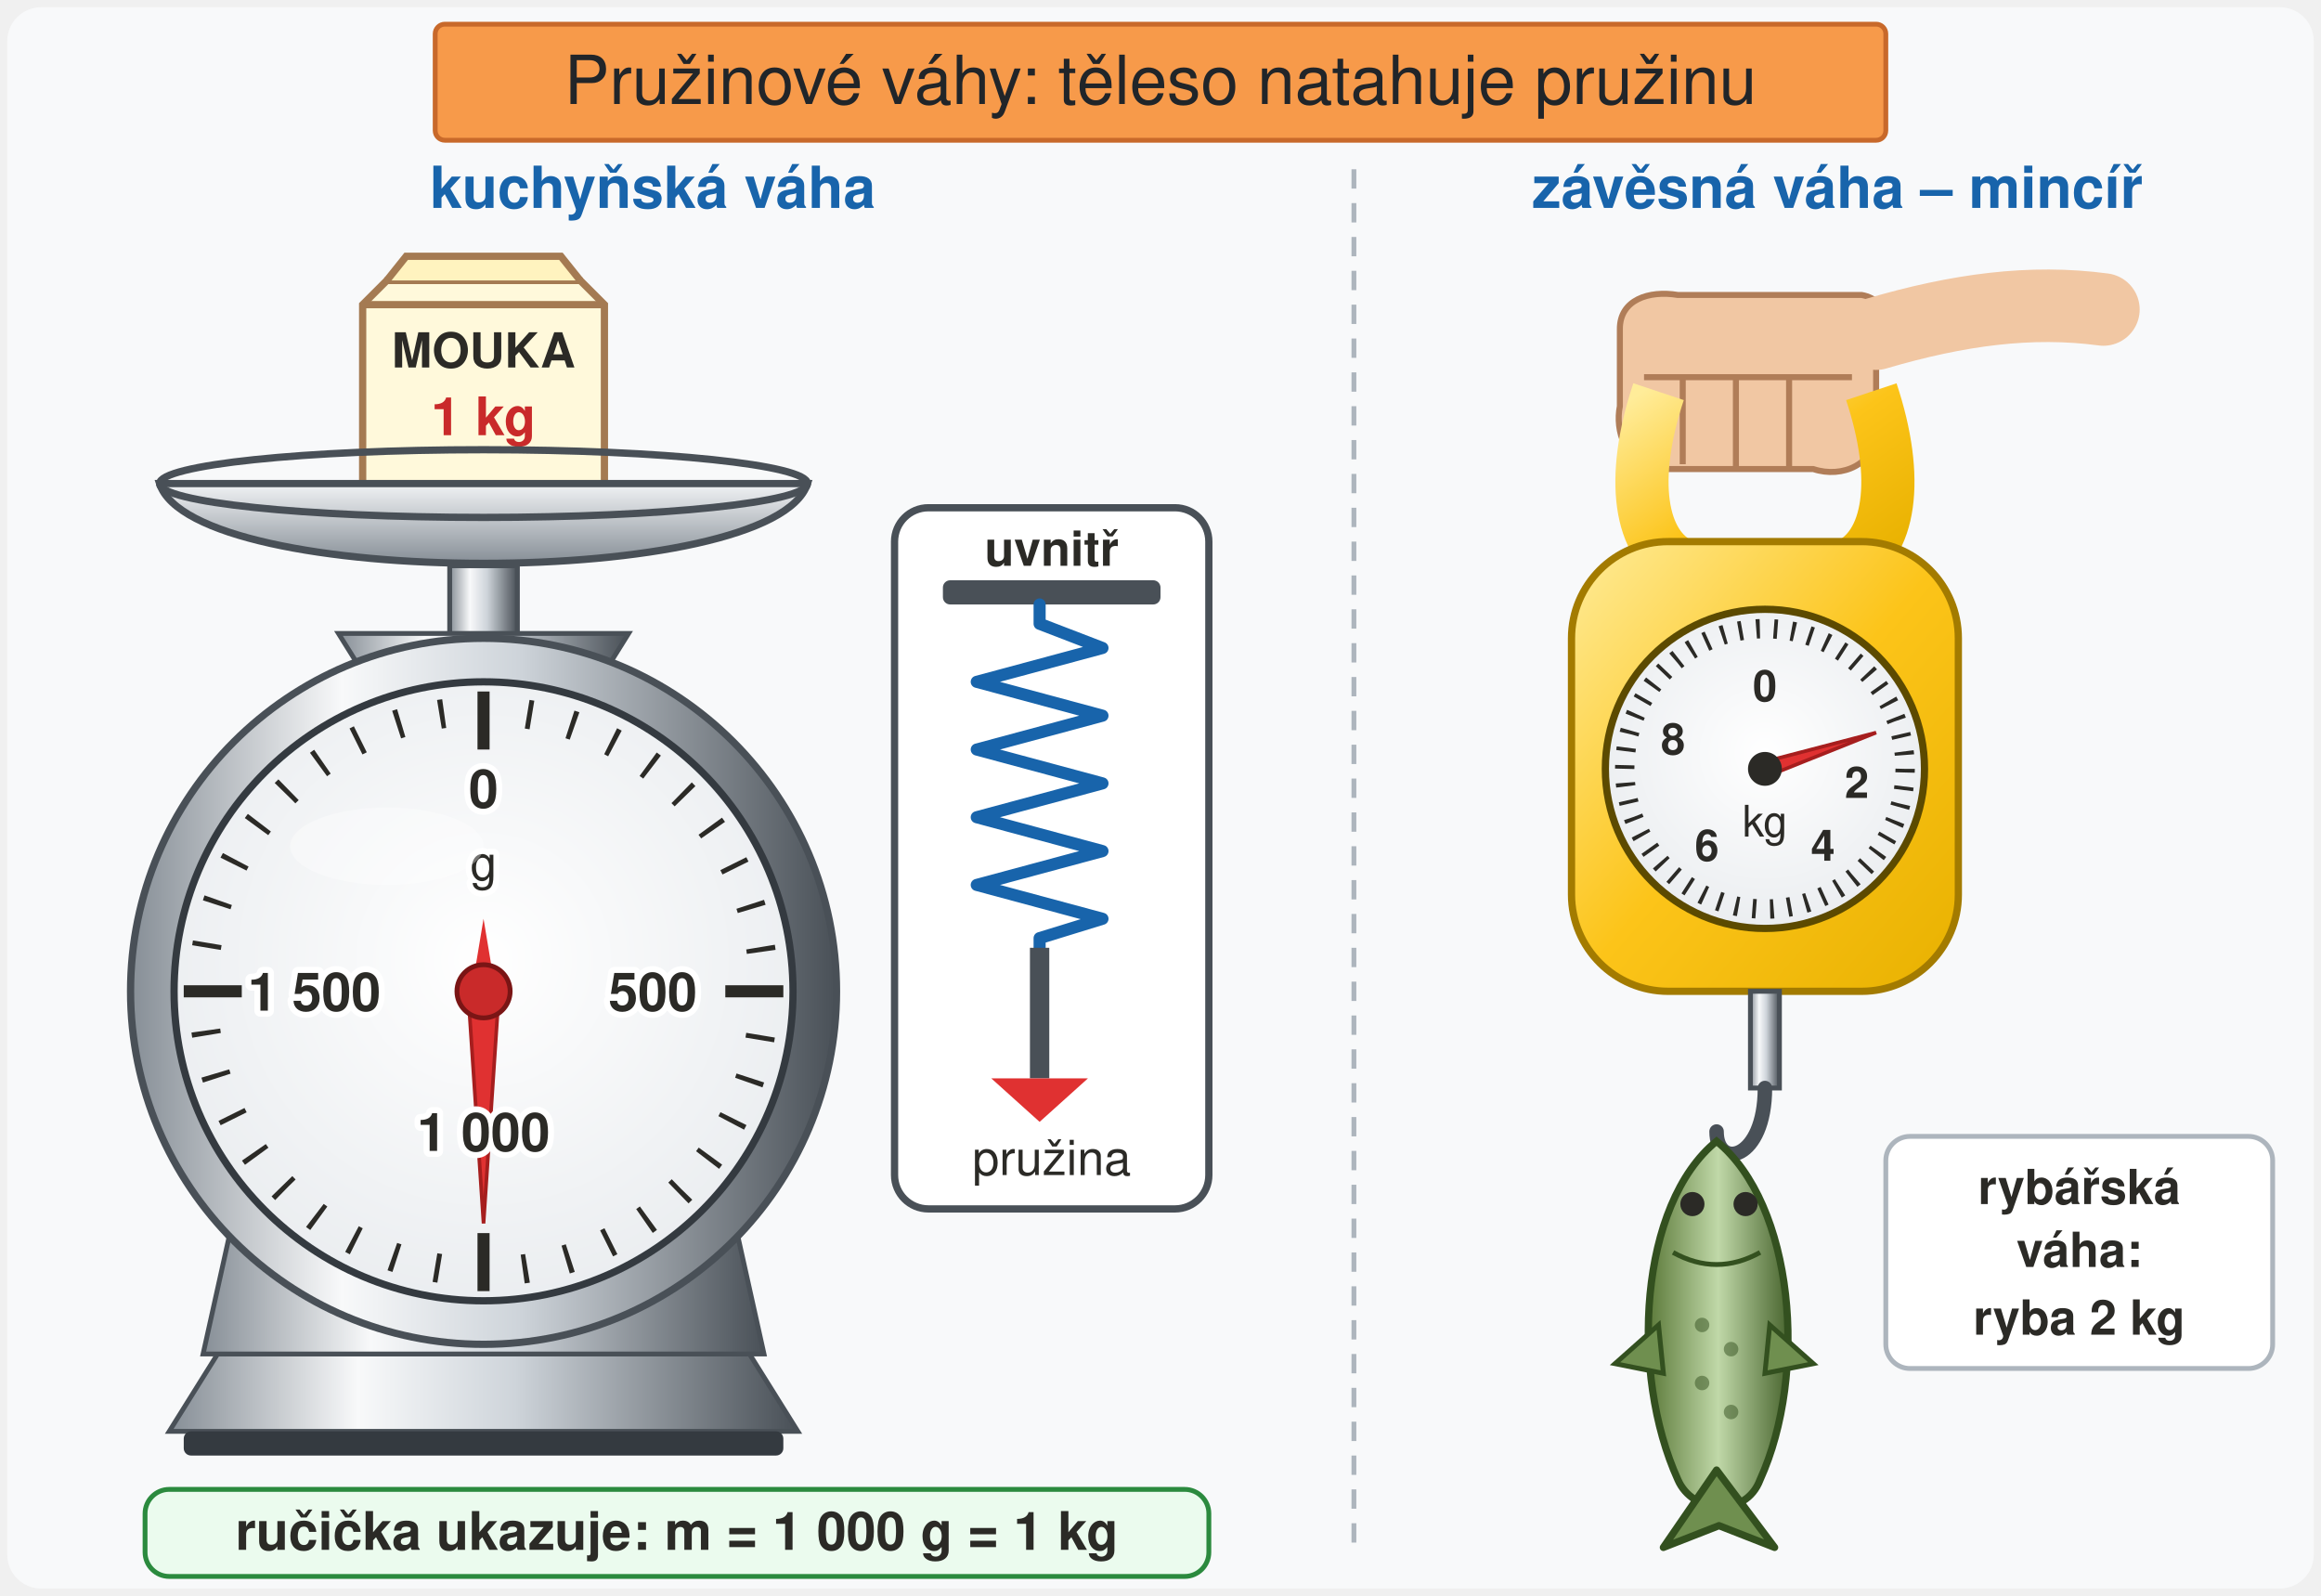
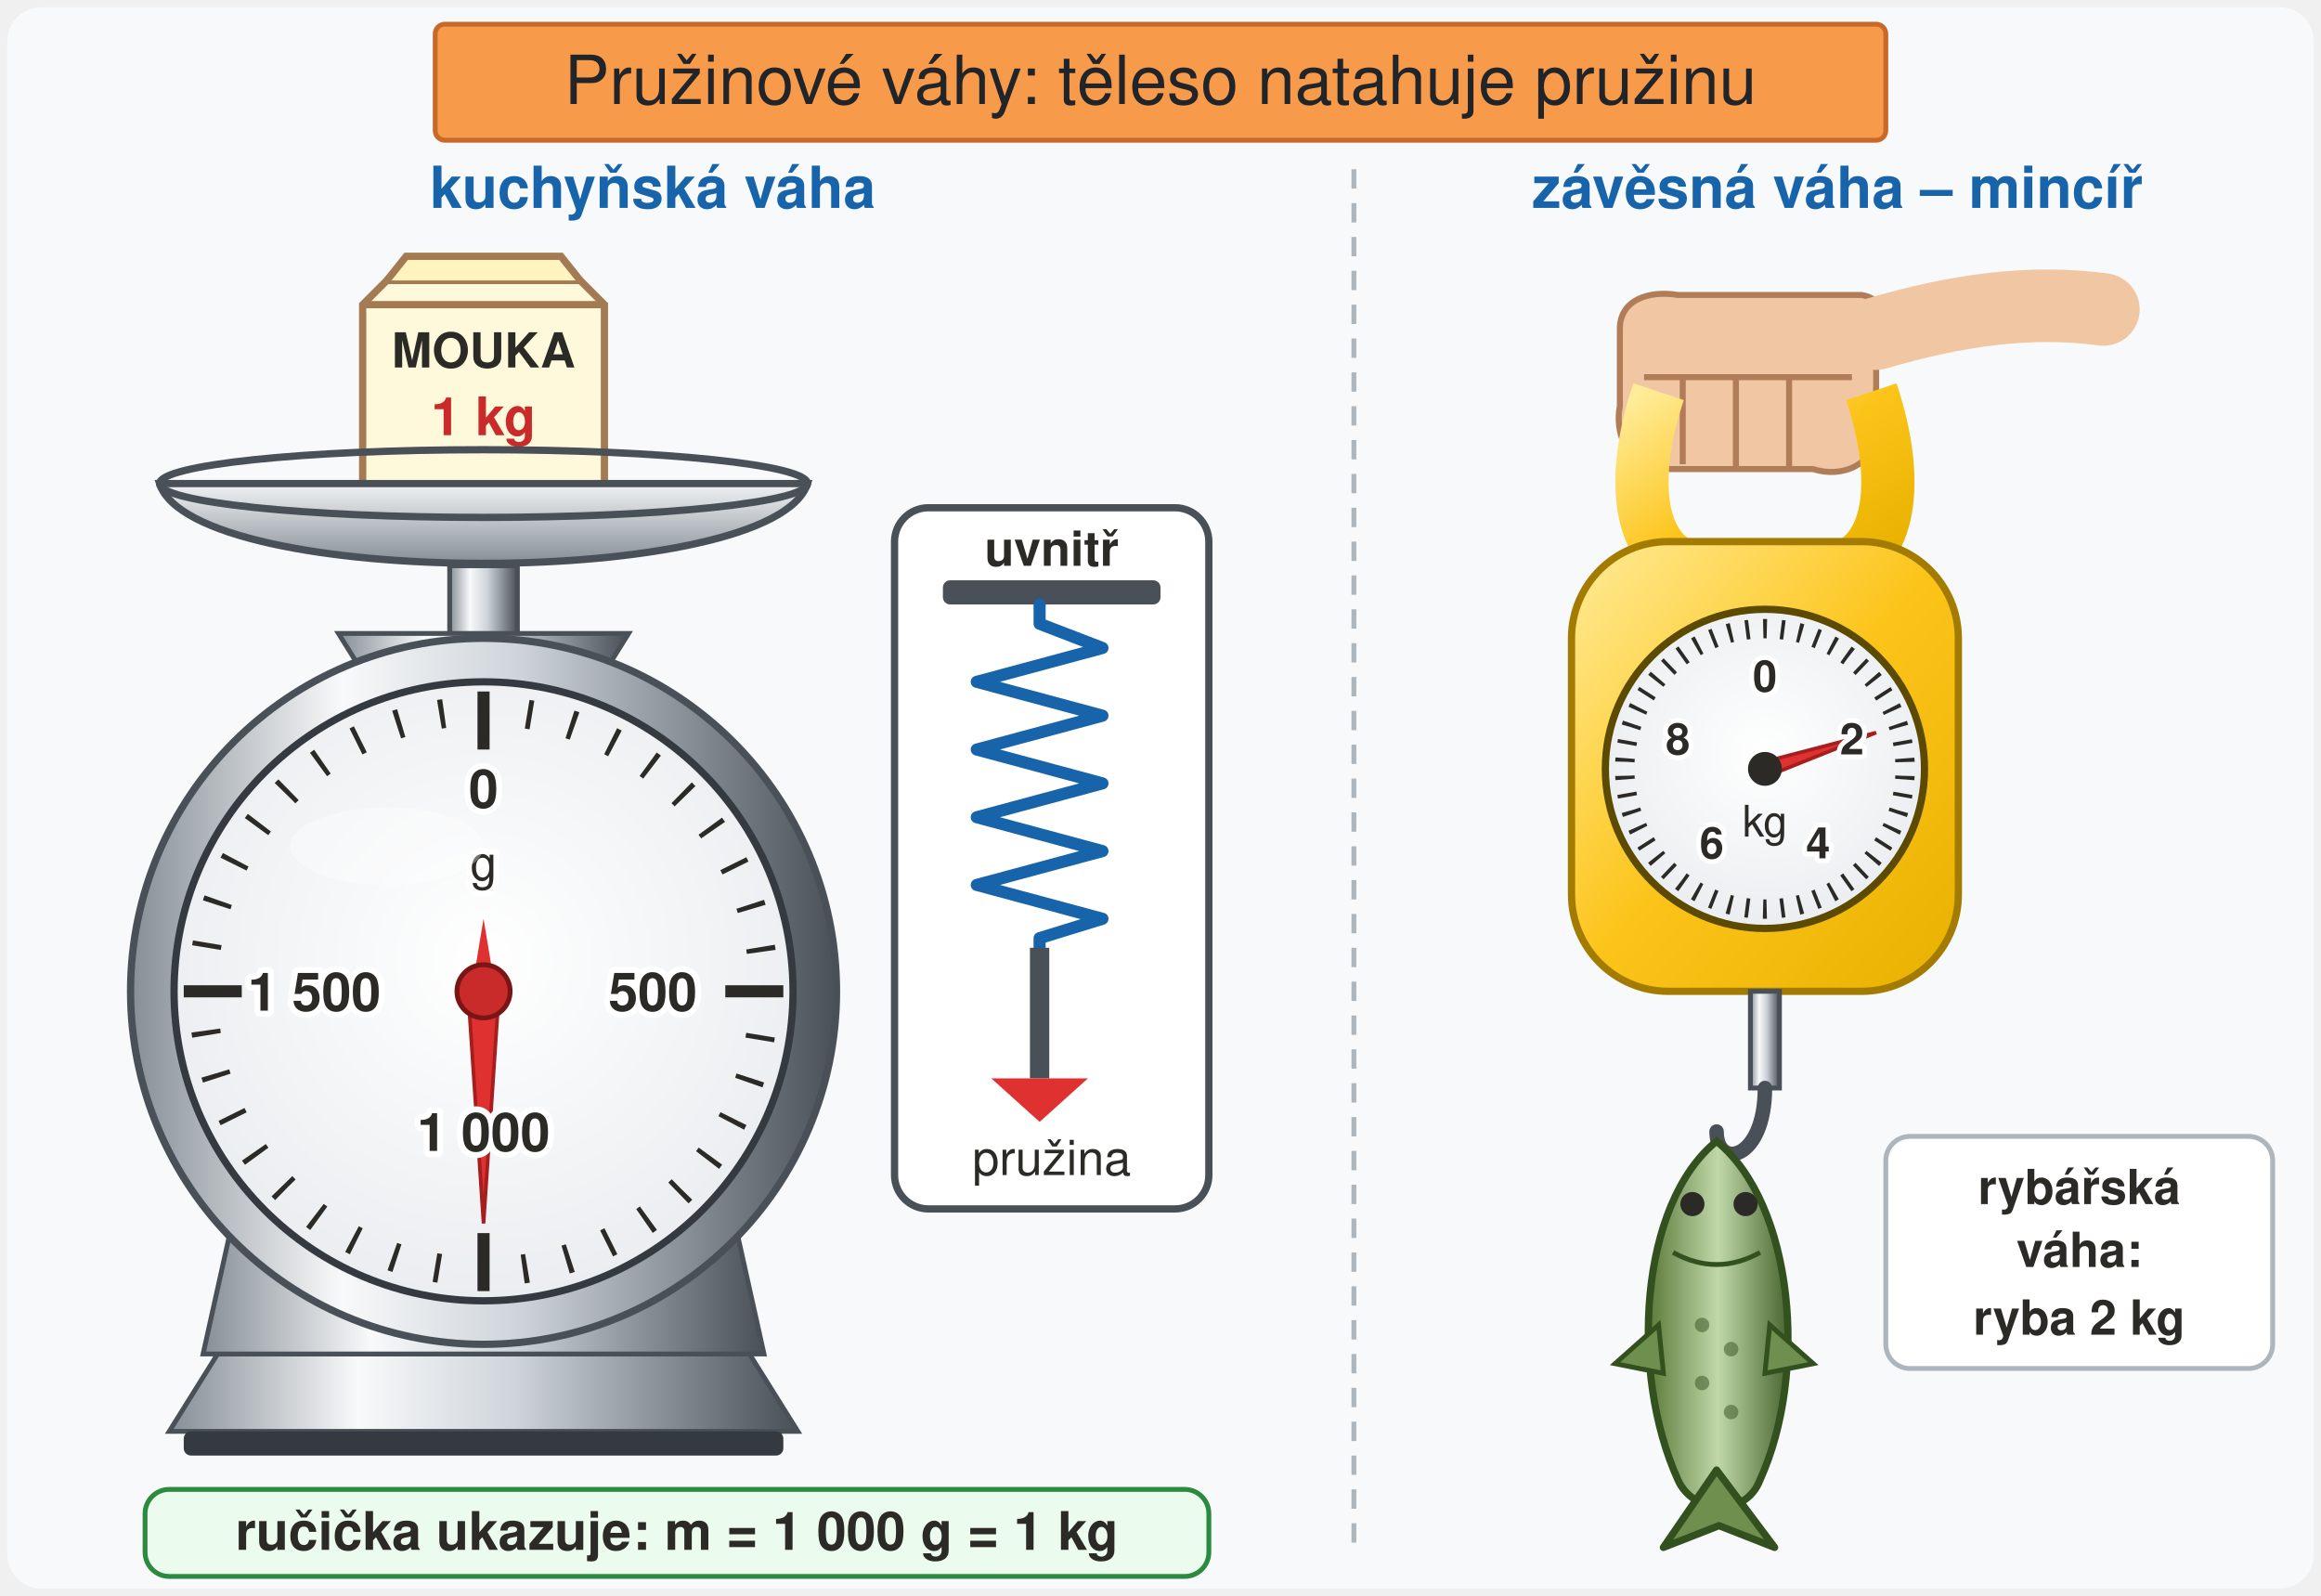
<svg xmlns="http://www.w3.org/2000/svg" xml:space="preserve" viewBox="0 0 960 660" font-family="'Segoe UI', Helvetica, Arial, sans-serif" role="img" aria-label="Pružinové váhy. Vlevo kuchyňská váha s miskou a kulatou stupnicí od 0 do 2 000 g. Do misky dopadne balíček mouky, miska klesne, pružina uvnitř váhy se natáhne a ručička se otočí na 1 000 g: m = 1 000 g = 1 kg. Vpravo závěsná váha mincíř: ruka ji drží za oko, na háčku visí ryba a ručička ukazuje 2 kg.">
  <style>
/* Vážení mouky (10 s, smyčka). Bez animace (prefers-reduced-motion) zůstává koncový stav z atributů: mouka v misce, ručička na 1 000 g, pružina natažená. */
.miska5 { animation: miska5 10s infinite; }
.mouka { animation: mouka 10s infinite; }
.rucicka { transform-box: view-box; transform-origin: 200px 410px; animation: rucicka 10s infinite; }
.pruzina { transform-box: view-box; transform-origin: 430px 236px; animation: pruzina 10s infinite; }
.tahlo { animation: tahlo 10s infinite; }
.vysl5 { animation: vysl5 10s infinite; }
@keyframes miska5 { 0%, 18% { transform: translateY(0px); } 30%, 88% { transform: translateY(10px); } 96%, 100% { transform: translateY(0px); } }
- @keyframes mouka { 0%, 9% { transform: translateY(-60px); opacity: 0; } 12% { transform: translateY(-50px); opacity: 1; animation-timing-function: cubic-bezier(.55,0,1,.45); } 18%, 88% { transform: translateY(0px); opacity: 1; } 91%, 100% { transform: translateY(0px); opacity: 0; } }
+ @keyframes mouka { 0%, 9% { transform: translateY(-12px); opacity: 0; } 12% { transform: translateY(-10px); opacity: 1; animation-timing-function: cubic-bezier(.55,0,1,.45); } 18%, 88% { transform: translateY(0px); opacity: 1; } 91%, 100% { transform: translateY(0px); opacity: 0; } }
@keyframes rucicka { 0%, 18% { transform: rotate(-180deg); } 30%, 88% { transform: rotate(0deg); } 96%, 100% { transform: rotate(-180deg); } }
@keyframes pruzina { 0%, 18% { transform: scaleY(0.7); } 30%, 88% { transform: scaleY(1); } 96%, 100% { transform: scaleY(0.7); } }
@keyframes tahlo { 0%, 18% { transform: translateY(-42px); } 30%, 88% { transform: translateY(0px); } 96%, 100% { transform: translateY(-42px); } }
@keyframes vysl5 { 0%, 30% { opacity: 0; } 33%, 88% { opacity: 1; } 90%, 100% { opacity: 0; } }
@media (prefers-reduced-motion: reduce) { .miska5, .mouka, .rucicka, .pruzina, .tahlo, .vysl5 { animation: none; } }
</style>
  <defs>
    <linearGradient id="chrom05" x1="0" y1="0" x2="1" y2="0">
      <stop offset="0" stop-color="#868e96" />
      <stop offset="0.3" stop-color="#f8f9fa" />
      <stop offset="0.55" stop-color="#ced4da" />
      <stop offset="1" stop-color="#495057" />
    </linearGradient>
    <linearGradient id="miskaG05" x1="0" y1="0" x2="0" y2="1">
      <stop offset="0" stop-color="#f1f3f5" />
      <stop offset="1" stop-color="#868e96" />
    </linearGradient>
    <radialGradient id="cifernik05" cx="0.5" cy="0.45" r="0.6">
      <stop offset="0" stop-color="#ffffff" />
      <stop offset="1" stop-color="#e9ecef" />
    </radialGradient>
    <linearGradient id="zluta05" x1="0" y1="0" x2="1" y2="1">
      <stop offset="0" stop-color="#ffec99" />
      <stop offset="0.5" stop-color="#fcc419" />
      <stop offset="1" stop-color="#e8b100" />
    </linearGradient>
    <linearGradient id="ryba05" x1="0" y1="0" x2="1" y2="0">
      <stop offset="0" stop-color="#5c7a3a" />
      <stop offset="0.5" stop-color="#c0d8a8" />
      <stop offset="1" stop-color="#4a6630" />
    </linearGradient>
  </defs>
  <rect x="3" y="3" width="954" height="654" rx="14" fill="#f8f9fa" />
  <rect x="180" y="10" width="600" height="48" rx="4" fill="#f79a4a" stroke="#c8692a" stroke-width="2" />
  <text x="480" y="43" font-size="28" fill="#212529" text-anchor="middle">Pružinové váhy: těleso natahuje pružinu</text>
  <line x1="560" y1="70" x2="560" y2="640" stroke="#adb5bd" stroke-width="2" stroke-dasharray="8 6" />
  <text x="270" y="86" font-size="24" font-weight="bold" fill="#1864ab" text-anchor="middle">kuchyňská váha</text>
  <text x="760" y="86" font-size="24" font-weight="bold" fill="#1864ab" text-anchor="middle">závěsná váha – mincíř</text>
  <path d="M90,560 L310,560 L330,592 L70,592 Z" fill="url(#chrom05)" stroke="#495057" stroke-width="2" />
  <rect x="76" y="592" width="248" height="10" rx="3" fill="#343a40" />
  <g class="miska5">
    <rect x="186" y="234" width="28" height="44" fill="url(#chrom05)" stroke="#495057" stroke-width="2" />
    <path d="M140,262 L260,262 L250,278 L150,278 Z" fill="url(#chrom05)" stroke="#495057" stroke-width="2" />
    <g class="mouka">
      <path d="M150,212 L150,126 L160,116 L240,116 L250,126 L250,212 Z" fill="#fff9db" stroke="#a47a52" stroke-width="3" />
      <path d="M150,126 L250,126" stroke="#a47a52" stroke-width="3" />
      <path d="M160,116 L168,106 L232,106 L240,116" fill="#fff3bf" stroke="#a47a52" stroke-width="3" />
      <text x="200" y="152" font-size="20" font-weight="bold" fill="#2b2a26" text-anchor="middle">MOUKA</text>
      <text x="200" y="180" font-size="22" font-weight="bold" fill="#c92a2a" text-anchor="middle">1 kg</text>
    </g>
    <path d="M66,200 C80,244 320,244 334,200 Z" fill="url(#miskaG05)" stroke="#495057" stroke-width="3" />
    <ellipse cx="200" cy="200" rx="134" ry="14" fill="none" stroke="#495057" stroke-width="3" />
  </g>
  <path d="M84,560 L104,470 L296,470 L316,560 Z" fill="url(#chrom05)" stroke="#495057" stroke-width="2" />
  <circle cx="200" cy="410" r="146" fill="url(#chrom05)" stroke="#495057" stroke-width="3" />
  <circle cx="200" cy="410" r="128" fill="url(#cifernik05)" stroke="#343a40" stroke-width="3" />
  <circle cx="200" cy="410" r="116" fill="none" stroke="#2b2a26" stroke-width="12" stroke-dasharray="2 16.22" />
  <g stroke="#2b2a26" stroke-width="5">
    <line x1="200" y1="286" x2="200" y2="310" />
    <line x1="324" y1="410" x2="300" y2="410" />
    <line x1="200" y1="534" x2="200" y2="510" />
    <line x1="76" y1="410" x2="100" y2="410" />
  </g>
  <g class="rucicka">
    <path d="M200,410 L194,416 L200,506 L206,416 Z" fill="#e03131" stroke="#a61e1e" stroke-width="1.5" />
    <path d="M200,410 L196,404 L200,380 L204,404 Z" fill="#e03131" />
  </g>
  <g font-size="22" font-weight="bold" fill="#2b2a26" text-anchor="middle" stroke="#ffffff" stroke-width="5" paint-order="stroke" stroke-linejoin="round">
    <text x="200" y="334">0</text>
    <text x="270" y="418">500</text>
    <text x="200" y="476">1 000</text>
    <text x="130" y="418">1 500</text>
    <text x="200" y="364" font-size="20" font-weight="normal">g</text>
  </g>
  <circle cx="200" cy="410" r="11" fill="#c92a2a" stroke="#7a1515" stroke-width="2" />
  <ellipse cx="160" cy="350" rx="40" ry="16" fill="#ffffff" opacity="0.35" />
  <rect x="370" y="210" width="130" height="290" rx="14" fill="#ffffff" stroke="#495057" stroke-width="3" />
  <text x="435" y="234" font-size="20" font-weight="bold" fill="#2b2a26" text-anchor="middle">uvnitř</text>
  <rect x="390" y="240" width="90" height="10" rx="3" fill="#495057" />
  <g class="pruzina">
    <path d="M430,250 L430,258 L456,268 L404,282 L456,296 L404,310 L456,324 L404,338 L456,352 L404,366 L456,380 L430,388 L430,394" fill="none" stroke="#1864ab" stroke-width="5" stroke-linejoin="round" stroke-linecap="round" />
  </g>
  <g class="tahlo">
    <rect x="426" y="392" width="8" height="54" fill="#495057" />
    <path d="M430,446 L410,446 L430,464 L450,446 Z" fill="#e03131" />
  </g>
  <text x="435" y="486" font-size="20" fill="#2b2a26" text-anchor="middle">pružina</text>
  <g class="vysl5">
    <rect x="60" y="616" width="440" height="36" rx="10" fill="#ebfbee" stroke="#2b8a3e" stroke-width="2" />
    <text x="280" y="641" font-size="22" font-weight="bold" fill="#2b2a26" text-anchor="middle">ručička ukazuje: m = 1 000 g = 1 kg</text>
  </g>
  <g transform="translate(-30,28)">
    <path d="M700,108 C700,96 712,92 724,94 L800,94 C812,96 816,112 806,120 L806,150 C806,164 792,170 780,166 L716,166 C702,164 698,150 700,140 Z" fill="#f1c7a3" stroke="#b07d58" stroke-width="2.5" />
    <g stroke="#b07d58" stroke-width="2.5" fill="none">
      <path d="M726,128 L726,164" />
      <path d="M748,128 L748,166" />
      <path d="M770,128 L770,166" />
      <path d="M710,128 L796,128" />
    </g>
    <path d="M806,110 C840,100 870,96 900,100" fill="none" stroke="#f1c7a3" stroke-width="30" stroke-linecap="round" />
    <path d="M716,134 C704,170 708,198 726,206 L794,206 C812,198 816,170 804,134" fill="none" stroke="url(#zluta05)" stroke-width="22" />
    <rect x="680" y="196" width="160" height="186" rx="40" fill="url(#zluta05)" stroke="#a37b00" stroke-width="3" />
    <circle cx="760" cy="290" r="66" fill="url(#cifernik05)" stroke="#5c4a00" stroke-width="3" />
-     <circle cx="760" cy="290" r="58" fill="none" stroke="#2b2a26" stroke-width="8" stroke-dasharray="1.5 5.79" />
+     <circle cx="760" cy="290" r="58" fill="none" stroke="#2b2a26" stroke-width="8" stroke-dasharray="1.5 5.79" stroke-dashoffset="4.394" />
    <path d="M760,287 L806,275 L761,293 Z" fill="#e03131" stroke="#a61e1e" stroke-width="1.5" />
-     <g font-size="18" font-weight="bold" fill="#2b2a26" text-anchor="middle">
-       <text x="760" y="262">0</text>
-       <text x="798" y="302">2</text>
-       <text x="784" y="328">4</text>
-       <text x="736" y="328">6</text>
-       <text x="722" y="284">8</text>
+     <g font-size="18" font-weight="bold" fill="#2b2a26" text-anchor="middle" stroke="#ffffff" stroke-width="4" paint-order="stroke" stroke-linejoin="round">
+       <text x="760" y="258">0</text>
+       <text x="796" y="284">2</text>
+       <text x="782" y="327">4</text>
+       <text x="738" y="327">6</text>
+       <text x="724" y="284">8</text>
    </g>
    <text x="760" y="318" font-size="18" fill="#2b2a26" text-anchor="middle">kg</text>
    <circle cx="760" cy="290" r="7" fill="#2b2a26" />
    <rect x="754" y="382" width="12" height="40" fill="url(#chrom05)" stroke="#495057" stroke-width="2" />
    <path d="M760,422 C760,452 740,456 740,440" fill="none" stroke="#495057" stroke-width="6" stroke-linecap="round" />
    <path d="M740,444 C708,470 704,540 724,584 C730,598 752,600 758,584 C778,540 772,470 740,444 Z" fill="url(#ryba05)" stroke="#33501f" stroke-width="3" />
    <path d="M740,580 L718,612 L741,603 L764,612 Z" fill="#6f8f4f" stroke="#33501f" stroke-width="3" stroke-linejoin="round" />
    <path d="M716,520 L698,536 L718,540 Z M762,520 L780,536 L760,540 Z" fill="#6f8f4f" stroke="#33501f" stroke-width="2" />
    <circle cx="730" cy="470" r="5" fill="#2b2a26" />
    <circle cx="752" cy="470" r="5" fill="#2b2a26" />
    <path d="M722,490 Q740,500 758,490" fill="none" stroke="#33501f" stroke-width="2" />
    <g fill="#33501f" opacity="0.5">
      <circle cx="734" cy="520" r="3" />
      <circle cx="746" cy="530" r="3" />
      <circle cx="734" cy="544" r="3" />
      <circle cx="746" cy="556" r="3" />
    </g>
  </g>
  <rect x="780" y="470" width="160" height="96" rx="10" fill="#ffffff" stroke="#adb5bd" stroke-width="2" />
  <g font-size="20" font-weight="bold" fill="#2b2a26" text-anchor="middle">
    <text x="860" y="498">rybářská</text>
    <text x="860" y="524">váha:</text>
    <text x="860" y="552">ryba 2 kg</text>
  </g>
</svg>
